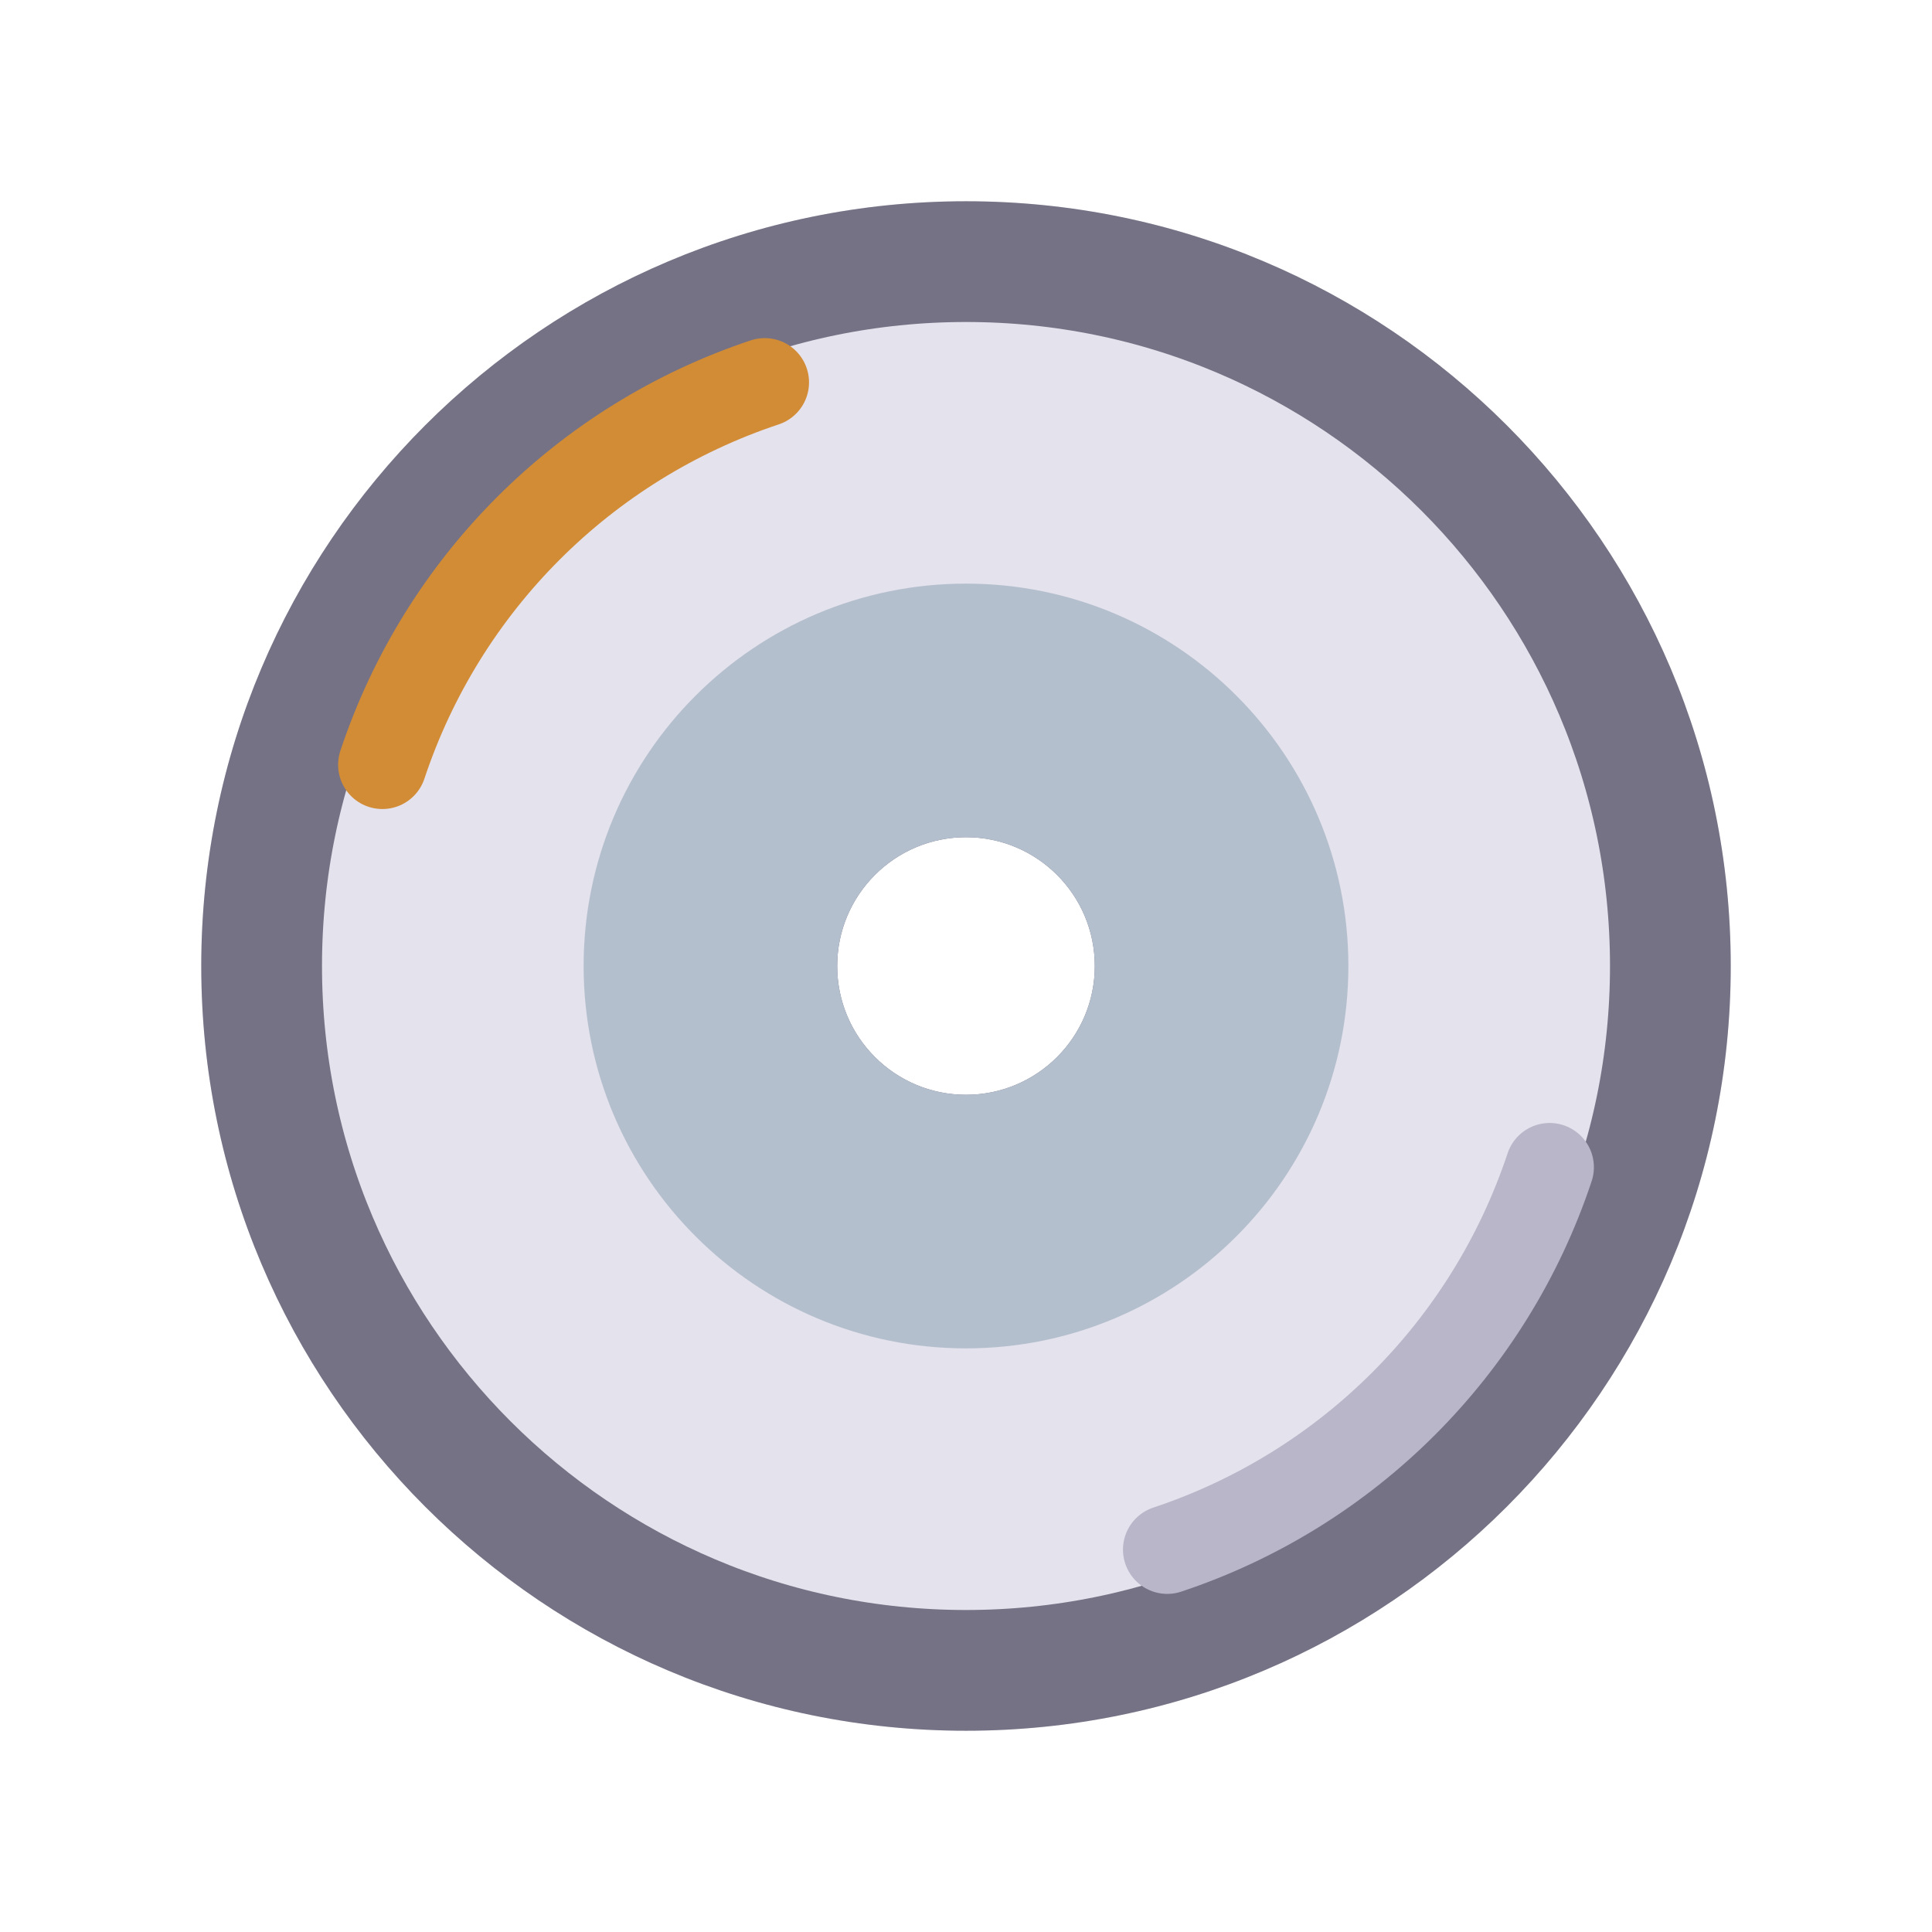
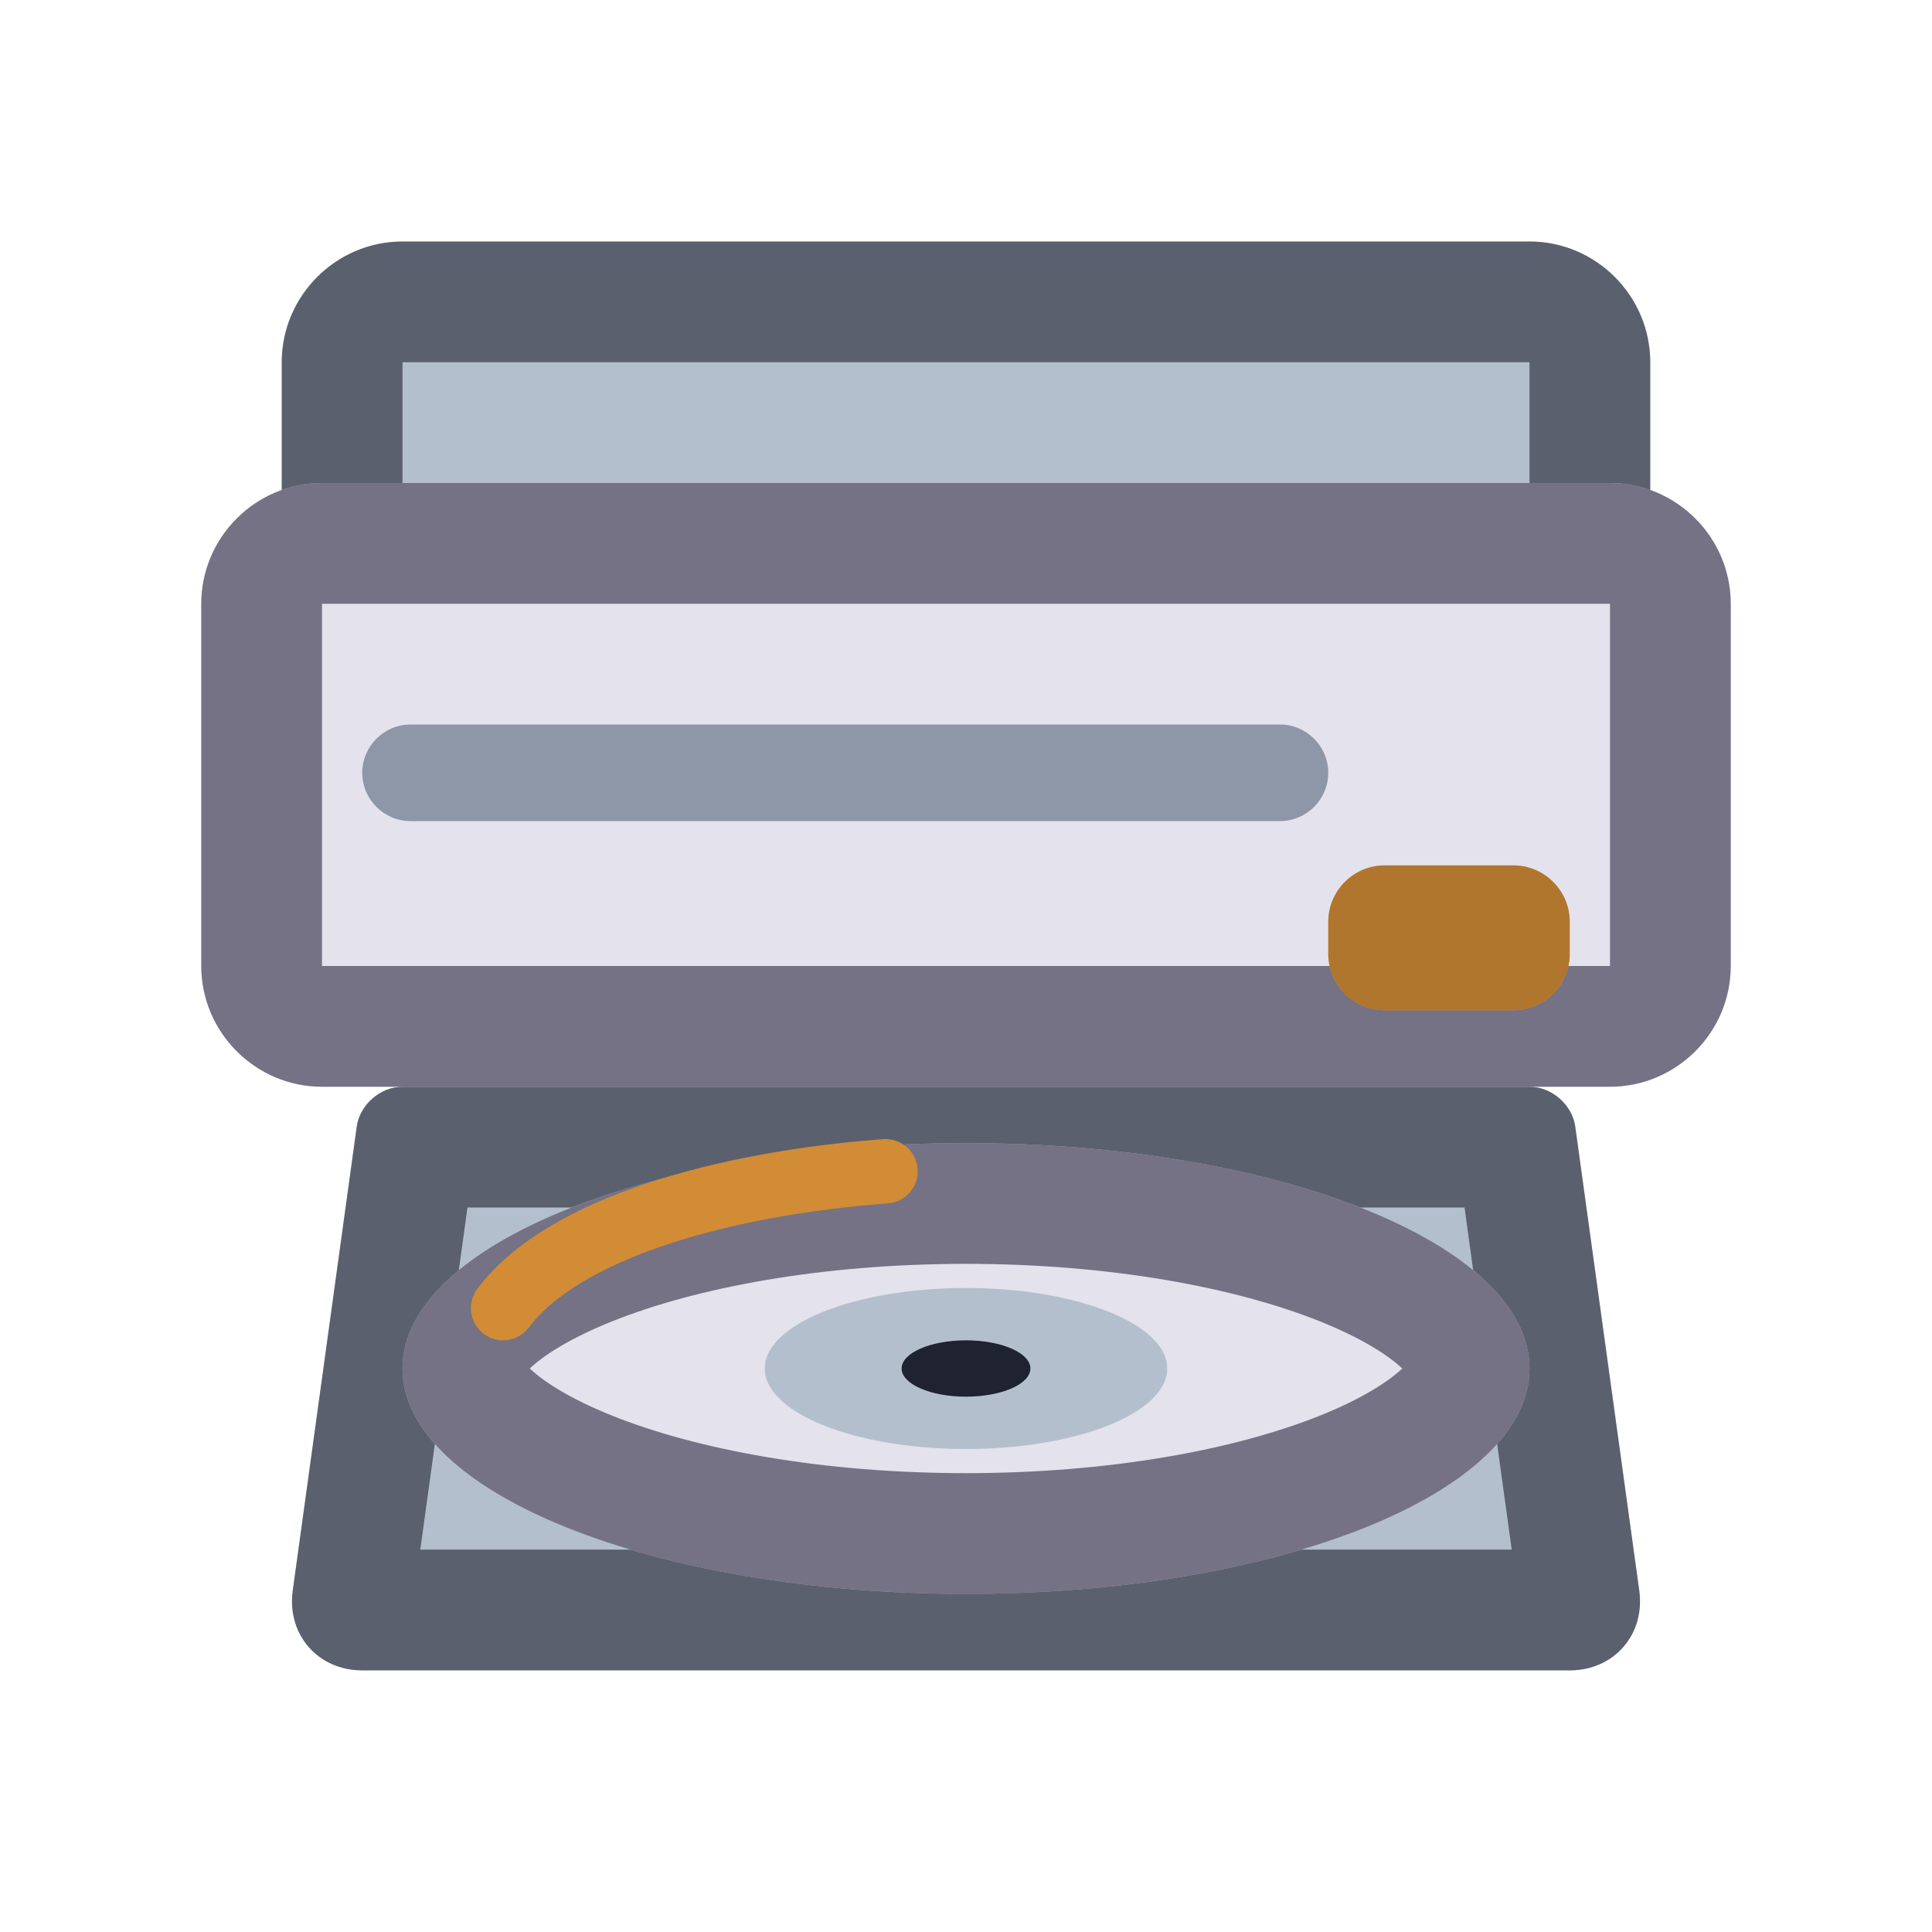
<svg xmlns="http://www.w3.org/2000/svg" viewBox="0 0 48 48" width="48" height="48">
  <defs>
    <clipPath id="e-cd-16-c1">
-       <path d="M5 24 a19 19 0 1 0 38 0 a19 19 0 1 0 -38 0 Z M20.8 24 a3.2 3.2 0 1 0 6.4 0 a3.2 3.2 0 1 0 -6.4 0 Z" clip-rule="evenodd" />
+       <path d="M7 9 C7 7.35 8.35 6 10 6 L38 6 C39.65 6 41 7.35 41 9 L41 16 C41 17.65 39.65 19 38 19 L10 19 C8.35 19 7 17.65 7 16 Z" clip-rule="evenodd" />
+     </clipPath>
+     <clipPath id="e-cd-16-c2">
+       <path d="M5 15 C5 13.35 6.35 12 8 12 L40 12 C41.65 12 43 13.35 43 15 L43 24 C43 25.65 41.65 27 40 27 L8 27 C6.35 27 5 25.65 5 24 Z" clip-rule="evenodd" />
+     </clipPath>
+     <clipPath id="e-cd-16-c3">
+       <path d="M33 22.9 C33 22.13 33.63 21.5 34.4 21.5 L37.6 21.5 C38.37 21.5 39 22.13 39 22.9 L39 23.7 C39 24.47 38.37 25.1 37.6 25.1 L34.4 25.1 C33.63 25.1 33 24.47 33 23.7 Z" clip-rule="evenodd" />
+     </clipPath>
+     <clipPath id="e-cd-16-c4">
+       <path d="M8.863 27.991 C8.939 27.446 9.45 27 10 27 L38 27 C38.55 27 39.061 27.446 39.137 27.991 L40.727 39.519 C40.877 40.608 40.1 41.5 39 41.5 L9 41.5 C7.9 41.5 7.123 40.608 7.273 39.519 Z" clip-rule="evenodd" />
+     </clipPath>
+     <clipPath id="e-cd-16-c5">
+       <path d="M10 34 a14 5.6 0 1 0 28 0 a14 5.6 0 1 0 -28 0 Z" clip-rule="evenodd" />
    </clipPath>
  </defs>
-   <path d="M5 24 a19 19 0 1 0 38 0 a19 19 0 1 0 -38 0 Z M20.8 24 a3.2 3.2 0 1 0 6.4 0 a3.2 3.2 0 1 0 -6.4 0 Z" fill="#e4e2ec" fill-rule="evenodd" />
+   <path d="M7 9 C7 7.35 8.35 6 10 6 L38 6 C39.65 6 41 7.35 41 9 L41 16 C41 17.65 39.65 19 38 19 L10 19 C8.35 19 7 17.65 7 16 Z" fill="#b4bfce" fill-rule="evenodd" />
  <g clip-path="url(#e-cd-16-c1)">
-     <path d="M5 24 a19 19 0 1 0 38 0 a19 19 0 1 0 -38 0 Z M20.8 24 a3.2 3.2 0 1 0 6.4 0 a3.2 3.2 0 1 0 -6.4 0 Z" fill="none" stroke="#2a2840" stroke-width="6" stroke-opacity="0.6" />
+     <path d="M7 9 C7 7.35 8.35 6 10 6 L38 6 C39.65 6 41 7.35 41 9 L41 16 C41 17.65 39.65 19 38 19 L10 19 C8.35 19 7 17.65 7 16 Z" fill="none" stroke="#1f2230" stroke-width="6" stroke-opacity="0.6" />
  </g>
-   <path d="M14.5 24 a9.5 9.5 0 1 0 19 0 a9.5 9.5 0 1 0 -19 0 Z M20.8 24 a3.2 3.2 0 1 0 6.4 0 a3.2 3.2 0 1 0 -6.4 0 Z" fill="#b4bfce" fill-rule="evenodd" />
-   <path d="M9.5 19 A15 15 0 0 1 19 9.5" fill="none" stroke="#d28c36" stroke-width="2.2" stroke-linecap="round" stroke-linejoin="round" />
-   <path d="M38.5 29 A15 15 0 0 1 29 38.5" fill="none" stroke="#b8b6c8" stroke-width="2.2" stroke-linecap="round" stroke-linejoin="round" />
+   <path d="M5 15 C5 13.35 6.35 12 8 12 L40 12 C41.65 12 43 13.35 43 15 L43 24 C43 25.65 41.65 27 40 27 L8 27 C6.35 27 5 25.65 5 24 Z" fill="#e4e2ec" fill-rule="evenodd" />
+   <g clip-path="url(#e-cd-16-c2)">
+     <path d="M5 15 C5 13.35 6.35 12 8 12 L40 12 C41.65 12 43 13.35 43 15 L43 24 C43 25.65 41.65 27 40 27 L8 27 C6.35 27 5 25.65 5 24 Z" fill="none" stroke="#2a2840" stroke-width="6" stroke-opacity="0.6" />
+   </g>
+   <path d="M9 19.2 C9 18.54 9.54 18 10.2 18 L31.8 18 C32.46 18 33 18.54 33 19.2 L33 19.2 C33 19.86 32.46 20.4 31.8 20.4 L10.2 20.4 C9.54 20.4 9 19.86 9 19.2 Z" fill="#8d97a8" fill-rule="evenodd" />
+   <path d="M33 22.9 C33 22.13 33.63 21.5 34.4 21.5 L37.6 21.5 C38.37 21.5 39 22.13 39 22.9 L39 23.7 C39 24.47 38.37 25.1 37.6 25.1 L34.4 25.1 C33.63 25.1 33 24.47 33 23.7 Z" fill="#ffaa40" fill-rule="evenodd" />
+   <g clip-path="url(#e-cd-16-c3)">
+     <path d="M33 22.9 C33 22.13 33.63 21.5 34.4 21.5 L37.6 21.5 C38.37 21.5 39 22.13 39 22.9 L39 23.7 C39 24.47 38.37 25.1 37.6 25.1 L34.4 25.1 C33.63 25.1 33 24.47 33 23.7 Z" fill="none" stroke="#7d5422" stroke-width="6" stroke-opacity="0.6" />
+   </g>
+   <path d="M8.863 27.991 C8.939 27.446 9.45 27 10 27 L38 27 C38.55 27 39.061 27.446 39.137 27.991 L40.727 39.519 C40.877 40.608 40.1 41.5 39 41.5 L9 41.5 C7.9 41.5 7.123 40.608 7.273 39.519 Z" fill="#b4bfce" fill-rule="evenodd" />
+   <g clip-path="url(#e-cd-16-c4)">
+     <path d="M8.863 27.991 C8.939 27.446 9.45 27 10 27 L38 27 C38.55 27 39.061 27.446 39.137 27.991 L40.727 39.519 C40.877 40.608 40.1 41.5 39 41.5 L9 41.5 C7.9 41.5 7.123 40.608 7.273 39.519 Z" fill="none" stroke="#1f2230" stroke-width="6" stroke-opacity="0.6" />
+   </g>
+   <path d="M10 34 a14 5.6 0 1 0 28 0 a14 5.6 0 1 0 -28 0 Z" fill="#e4e2ec" fill-rule="evenodd" />
+   <g clip-path="url(#e-cd-16-c5)">
+     <path d="M10 34 a14 5.6 0 1 0 28 0 a14 5.6 0 1 0 -28 0 Z" fill="none" stroke="#2a2840" stroke-width="6" stroke-opacity="0.6" />
+   </g>
+   <path d="M19 34 a5 2 0 1 0 10 0 a5 2 0 1 0 -10 0 Z" fill="#b4bfce" fill-rule="evenodd" />
+   <path d="M22.4 34 a1.6 0.7 0 1 0 3.2 0 a1.6 0.7 0 1 0 -3.2 0 Z" fill="#1f2230" fill-rule="evenodd" />
+   <path d="M12.5 32.5 C14 30.5 18 29.4 22 29.1" fill="none" stroke="#d28c36" stroke-width="1.6" stroke-linecap="round" stroke-linejoin="round" />
</svg>
